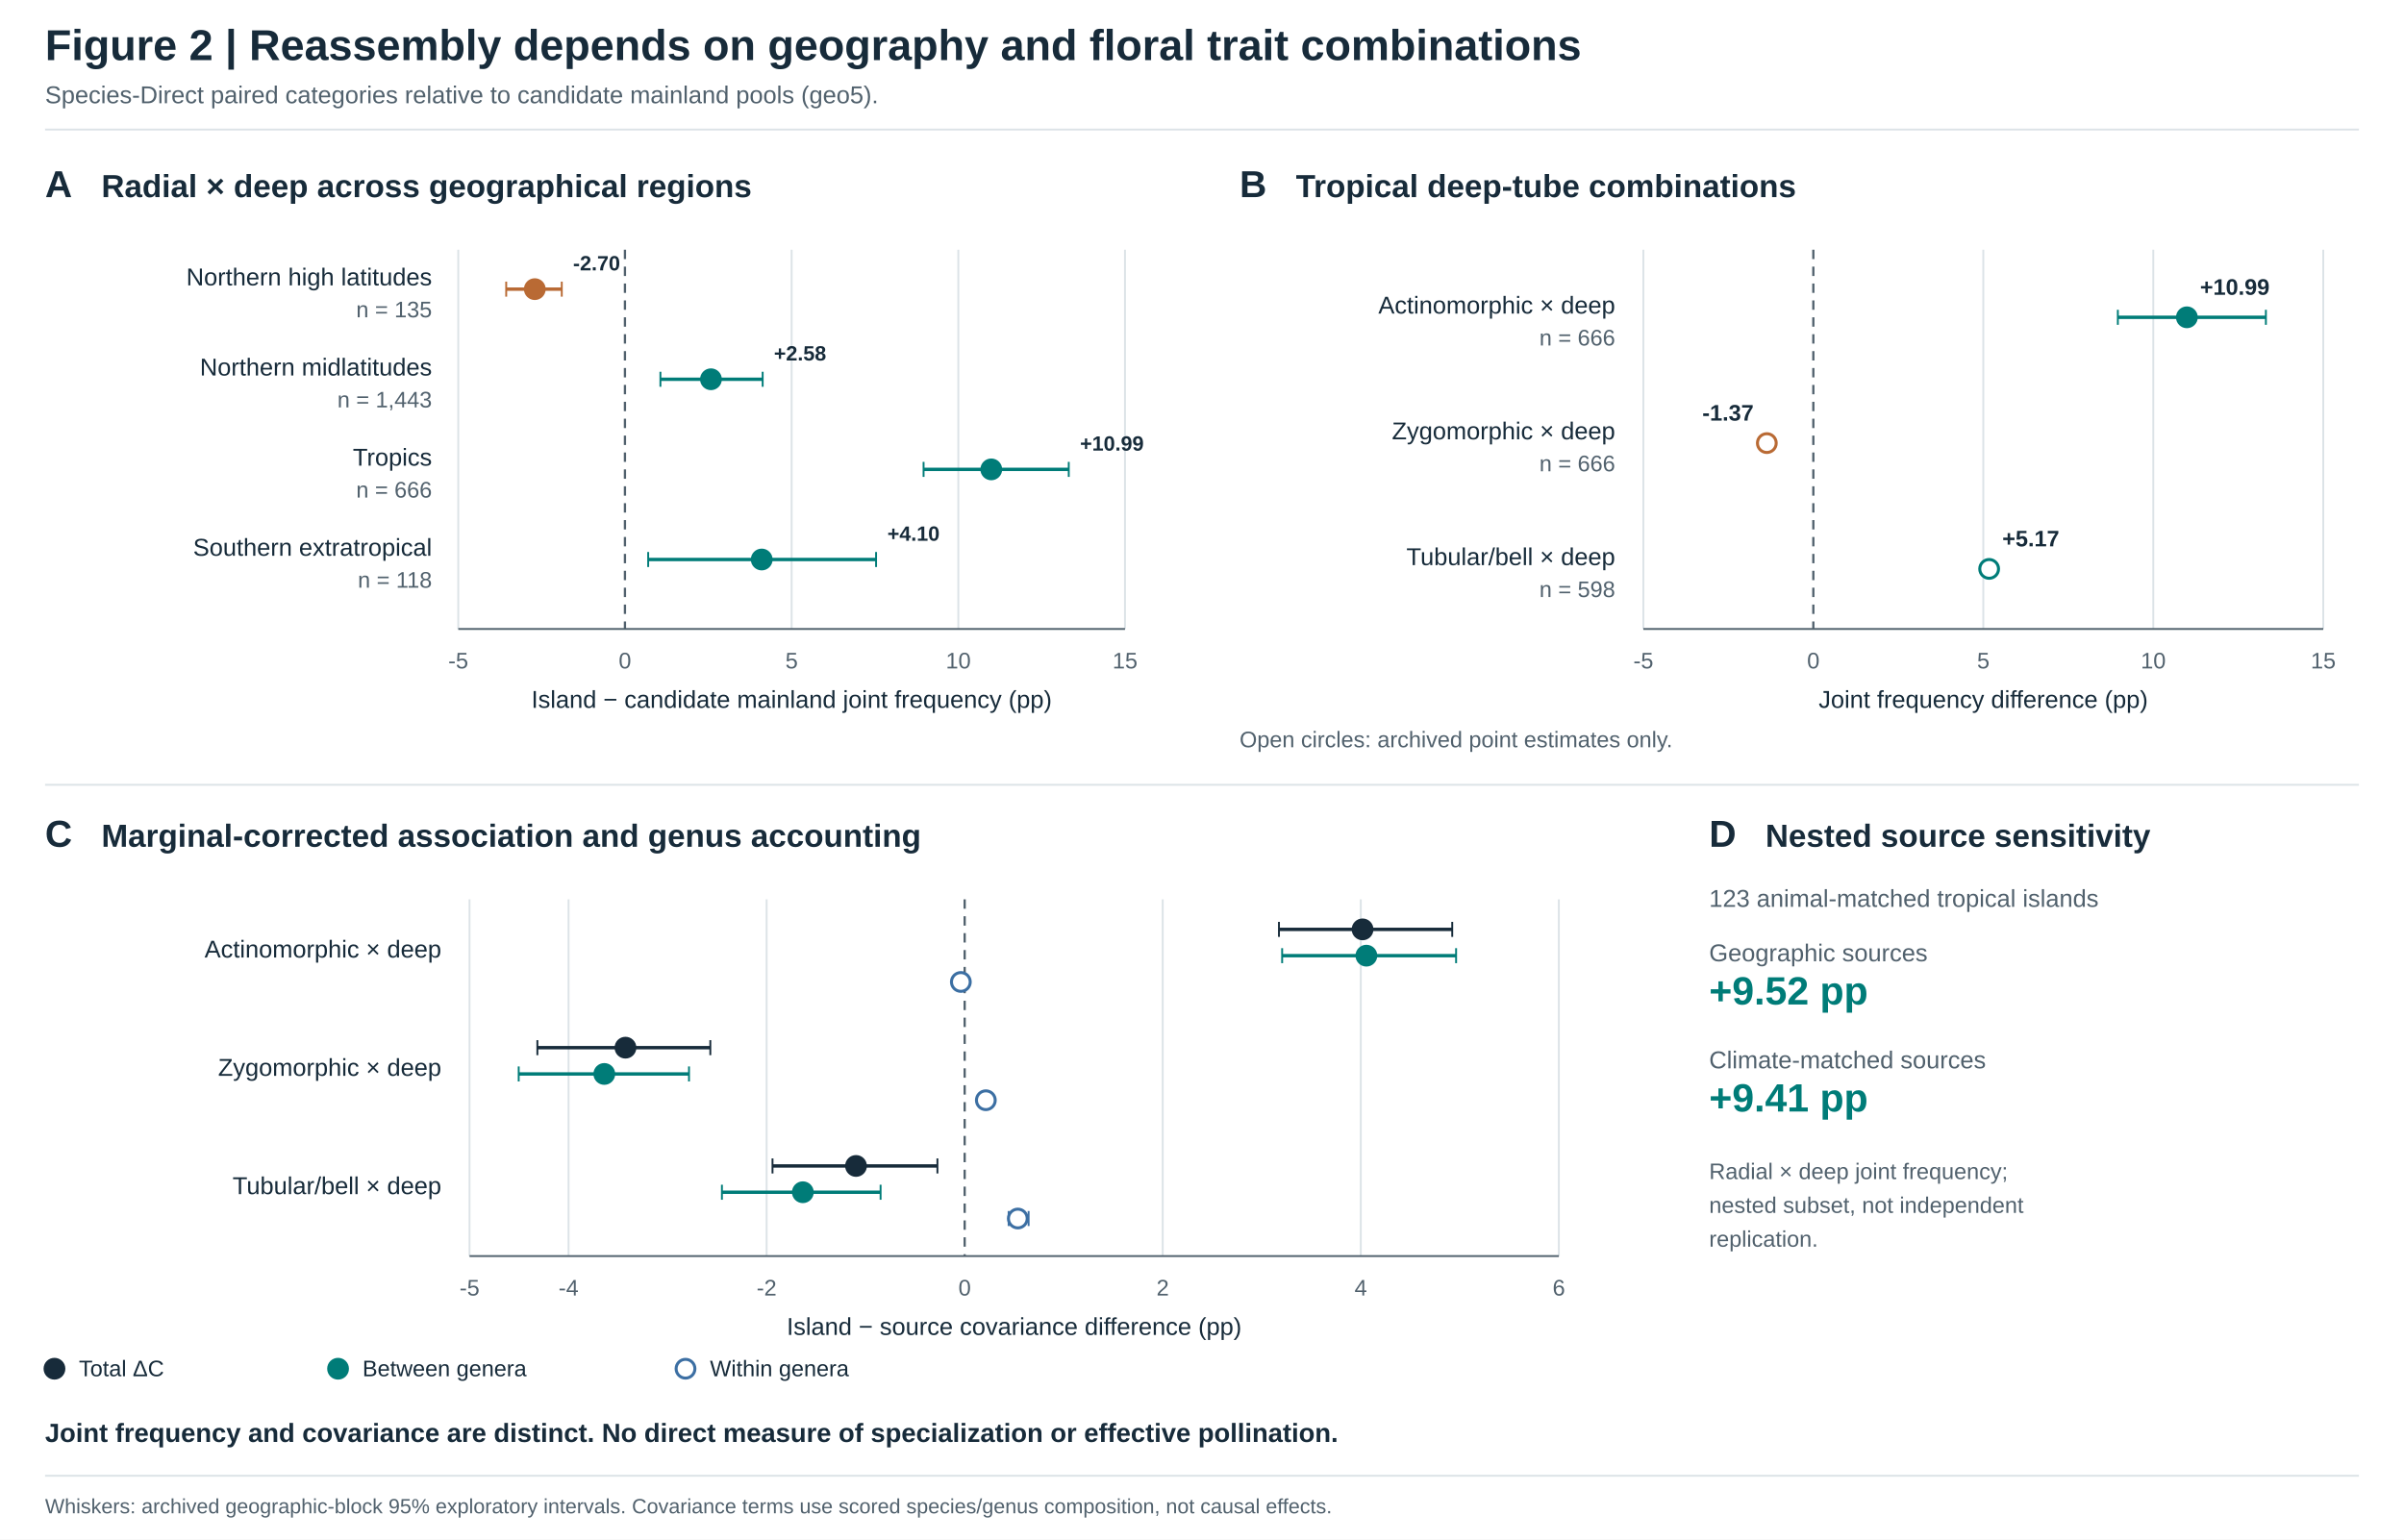
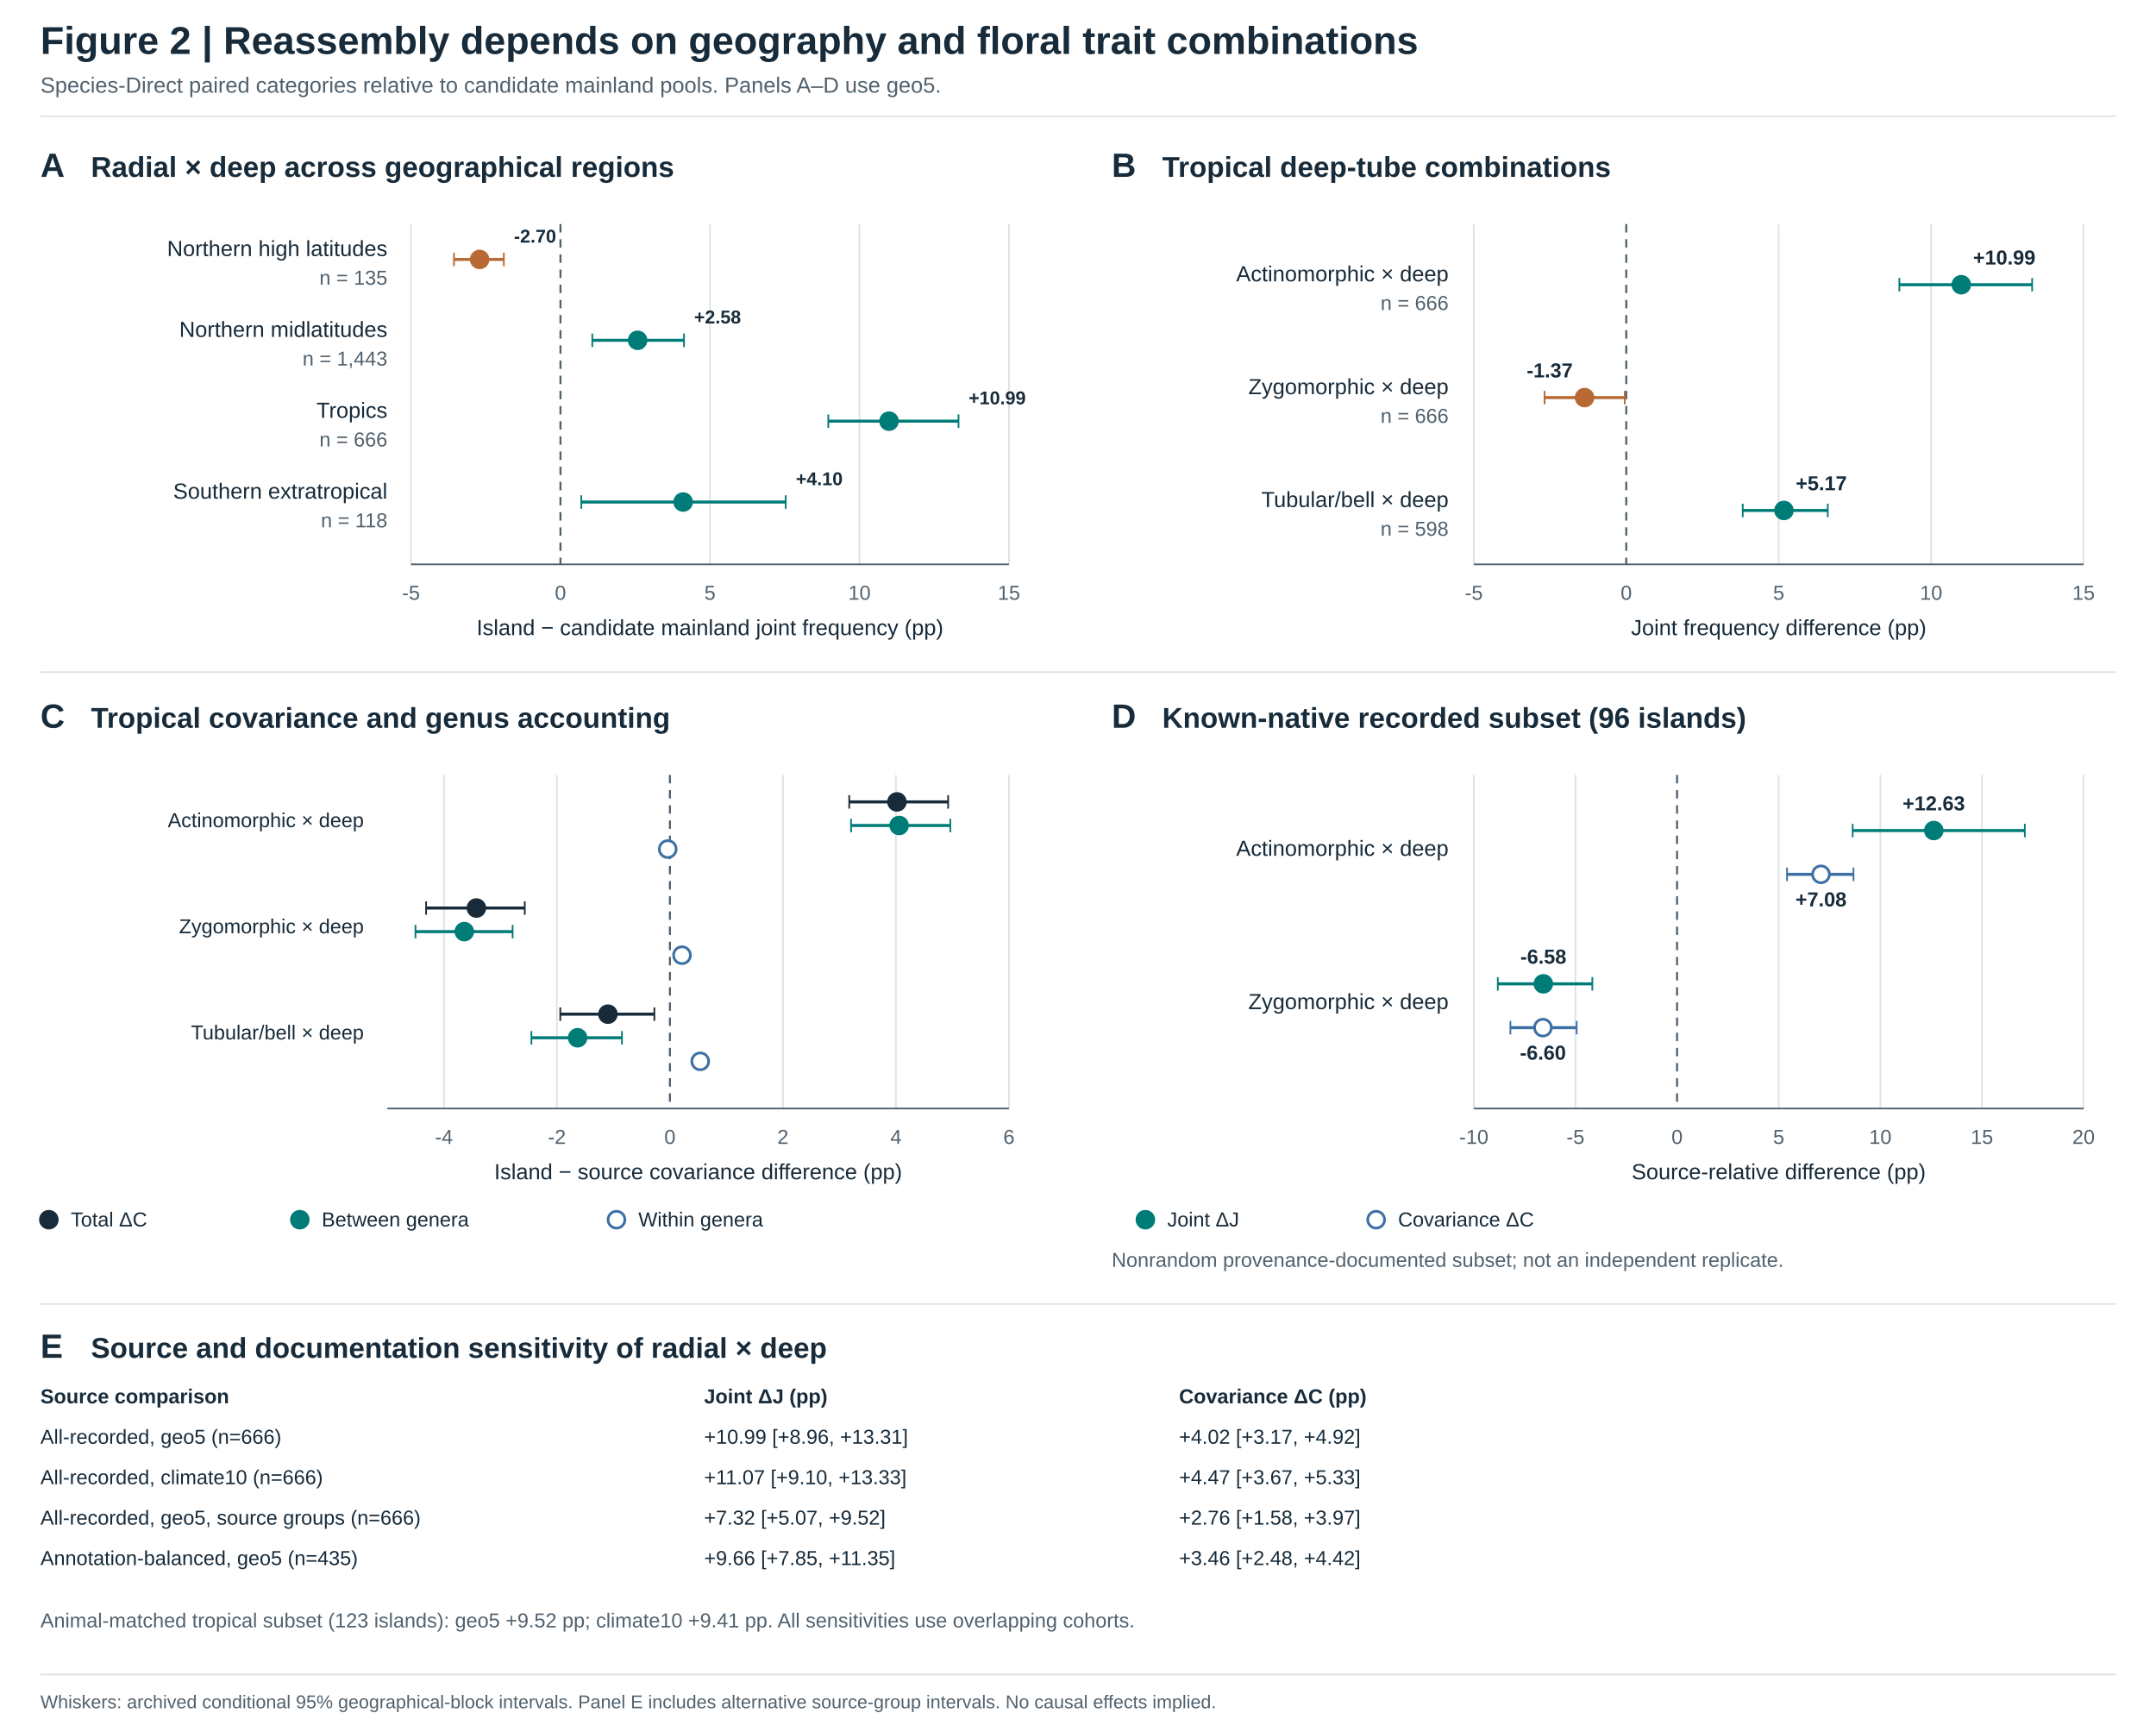
- <svg xmlns="http://www.w3.org/2000/svg" width="1280" height="820" viewBox="0 0 1280 820" role="img" aria-label="Figure 2 | Reassembly depends on geography and floral trait combinations">
+ <svg xmlns="http://www.w3.org/2000/svg" width="1280" height="1028" viewBox="0 0 1280 1028" role="img" aria-label="Figure 2 | Reassembly depends on geography and floral trait combinations">
  <rect width="100%" height="100%" fill="#FFFFFF" />
  <g font-family="Arial, Helvetica, sans-serif">
    <text x="24" y="32" font-size="23" font-weight="700" text-anchor="start" fill="#172B3A">Figure 2 | Reassembly depends on geography and floral trait combinations</text>
-     <text x="24" y="55" font-size="13" font-weight="400" text-anchor="start" fill="#51616D">Species-Direct paired categories relative to candidate mainland pools (geo5).</text>
+     <text x="24" y="55" font-size="13" font-weight="400" text-anchor="start" fill="#51616D">Species-Direct paired categories relative to candidate mainland pools. Panels A–D use geo5.</text>
    <line x1="24" y1="69" x2="1256" y2="69" stroke="#DCE3E7" stroke-width="1" />
    <text x="24" y="105" font-size="20" font-weight="700" text-anchor="start" fill="#172B3A">A</text>
    <text x="54" y="105" font-size="17" font-weight="700" text-anchor="start" fill="#172B3A">Radial × deep across geographical regions</text>
    <text x="660" y="105" font-size="20" font-weight="700" text-anchor="start" fill="#172B3A">B</text>
    <text x="690" y="105" font-size="17" font-weight="700" text-anchor="start" fill="#172B3A">Tropical deep-tube combinations</text>
    <line x1="244" y1="133" x2="244" y2="335" stroke="#DCE3E7" stroke-width="1" />
    <text x="244" y="356" font-size="12" font-weight="400" text-anchor="middle" fill="#51616D">-5</text>
    <line x1="332.75" y1="133" x2="332.75" y2="335" stroke="#51616D" stroke-width="1.2" stroke-dasharray="5 4" />
    <text x="332.75" y="356" font-size="12" font-weight="400" text-anchor="middle" fill="#51616D">0</text>
    <line x1="421.5" y1="133" x2="421.5" y2="335" stroke="#DCE3E7" stroke-width="1" />
    <text x="421.5" y="356" font-size="12" font-weight="400" text-anchor="middle" fill="#51616D">5</text>
    <line x1="510.25" y1="133" x2="510.25" y2="335" stroke="#DCE3E7" stroke-width="1" />
    <text x="510.25" y="356" font-size="12" font-weight="400" text-anchor="middle" fill="#51616D">10</text>
    <line x1="599" y1="133" x2="599" y2="335" stroke="#DCE3E7" stroke-width="1" />
    <text x="599" y="356" font-size="12" font-weight="400" text-anchor="middle" fill="#51616D">15</text>
    <line x1="244" y1="335" x2="599" y2="335" stroke="#51616D" stroke-width="1" />
    <text x="421.5" y="377" font-size="13" font-weight="400" text-anchor="middle" fill="#172B3A">Island − candidate mainland joint frequency (pp)</text>
    <text x="230" y="152" font-size="13" font-weight="400" text-anchor="end" fill="#172B3A">Northern high latitudes</text>
    <text x="230" y="169" font-size="12" font-weight="400" text-anchor="end" fill="#51616D">n = 135</text>
    <line x1="269.524" y1="154" x2="299.114" y2="154" stroke="#B96A34" stroke-width="1.8" />
    <line x1="269.524" y1="150" x2="269.524" y2="158" stroke="#B96A34" stroke-width="1" />
    <line x1="299.114" y1="150" x2="299.114" y2="158" stroke="#B96A34" stroke-width="1" />
    <circle cx="284.754" cy="154" r="5" fill="#B96A34" stroke="#B96A34" stroke-width="1.6" />
    <text x="305.114" y="144" font-size="11" font-weight="700" text-anchor="start" fill="#172B3A">-2.70</text>
    <text x="230" y="200" font-size="13" font-weight="400" text-anchor="end" fill="#172B3A">Northern midlatitudes</text>
    <text x="230" y="217" font-size="12" font-weight="400" text-anchor="end" fill="#51616D">n = 1,443</text>
    <line x1="351.636" y1="202" x2="406.075" y2="202" stroke="#007C78" stroke-width="1.8" />
    <line x1="351.636" y1="198" x2="351.636" y2="206" stroke="#007C78" stroke-width="1" />
    <line x1="406.075" y1="198" x2="406.075" y2="206" stroke="#007C78" stroke-width="1" />
    <circle cx="378.545" cy="202" r="5" fill="#007C78" stroke="#007C78" stroke-width="1.6" />
    <text x="412.075" y="192" font-size="11" font-weight="700" text-anchor="start" fill="#172B3A">+2.58</text>
    <text x="230" y="248" font-size="13" font-weight="400" text-anchor="end" fill="#172B3A">Tropics</text>
    <text x="230" y="265" font-size="12" font-weight="400" text-anchor="end" fill="#51616D">n = 666</text>
    <line x1="491.755" y1="250" x2="569.056" y2="250" stroke="#007C78" stroke-width="1.8" />
    <line x1="491.755" y1="246" x2="491.755" y2="254" stroke="#007C78" stroke-width="1" />
    <line x1="569.056" y1="246" x2="569.056" y2="254" stroke="#007C78" stroke-width="1" />
    <circle cx="527.805" cy="250" r="5" fill="#007C78" stroke="#007C78" stroke-width="1.6" />
    <text x="575.056" y="240" font-size="11" font-weight="700" text-anchor="start" fill="#172B3A">+10.99</text>
    <text x="230" y="296" font-size="13" font-weight="400" text-anchor="end" fill="#172B3A">Southern extratropical</text>
    <text x="230" y="313" font-size="12" font-weight="400" text-anchor="end" fill="#51616D">n = 118</text>
    <line x1="345.122" y1="298" x2="466.461" y2="298" stroke="#007C78" stroke-width="1.8" />
    <line x1="345.122" y1="294" x2="345.122" y2="302" stroke="#007C78" stroke-width="1" />
    <line x1="466.461" y1="294" x2="466.461" y2="302" stroke="#007C78" stroke-width="1" />
    <circle cx="405.578" cy="298" r="5" fill="#007C78" stroke="#007C78" stroke-width="1.6" />
    <text x="472.461" y="288" font-size="11" font-weight="700" text-anchor="start" fill="#172B3A">+4.10</text>
    <line x1="875" y1="133" x2="875" y2="335" stroke="#DCE3E7" stroke-width="1" />
    <text x="875" y="356" font-size="12" font-weight="400" text-anchor="middle" fill="#51616D">-5</text>
    <line x1="965.5" y1="133" x2="965.5" y2="335" stroke="#51616D" stroke-width="1.2" stroke-dasharray="5 4" />
    <text x="965.5" y="356" font-size="12" font-weight="400" text-anchor="middle" fill="#51616D">0</text>
    <line x1="1056" y1="133" x2="1056" y2="335" stroke="#DCE3E7" stroke-width="1" />
    <text x="1056" y="356" font-size="12" font-weight="400" text-anchor="middle" fill="#51616D">5</text>
    <line x1="1146.5" y1="133" x2="1146.5" y2="335" stroke="#DCE3E7" stroke-width="1" />
    <text x="1146.5" y="356" font-size="12" font-weight="400" text-anchor="middle" fill="#51616D">10</text>
    <line x1="1237" y1="133" x2="1237" y2="335" stroke="#DCE3E7" stroke-width="1" />
    <text x="1237" y="356" font-size="12" font-weight="400" text-anchor="middle" fill="#51616D">15</text>
    <line x1="875" y1="335" x2="1237" y2="335" stroke="#51616D" stroke-width="1" />
    <text x="1056" y="377" font-size="13" font-weight="400" text-anchor="middle" fill="#172B3A">Joint frequency difference (pp)</text>
    <text x="860" y="167" font-size="13" font-weight="400" text-anchor="end" fill="#172B3A">Actinomorphic × deep</text>
    <text x="860" y="184" font-size="12" font-weight="400" text-anchor="end" fill="#51616D">n = 666</text>
    <line x1="1127.64" y1="169" x2="1206.465" y2="169" stroke="#007C78" stroke-width="1.8" />
    <line x1="1127.64" y1="165" x2="1127.64" y2="173" stroke="#007C78" stroke-width="1" />
    <line x1="1206.465" y1="165" x2="1206.465" y2="173" stroke="#007C78" stroke-width="1" />
    <circle cx="1164.393" cy="169" r="5" fill="#007C78" stroke="#007C78" stroke-width="1.6" />
    <text x="1171.393" y="157" font-size="12" font-weight="700" text-anchor="start" fill="#172B3A">+10.99</text>
    <text x="860" y="234" font-size="13" font-weight="400" text-anchor="end" fill="#172B3A">Zygomorphic × deep</text>
    <text x="860" y="251" font-size="12" font-weight="400" text-anchor="end" fill="#51616D">n = 666</text>
-     <circle cx="940.739" cy="236" r="5" fill="#FFFFFF" stroke="#B96A34" stroke-width="1.6" />
+     <line x1="916.992" y1="236" x2="964.595" y2="236" stroke="#B96A34" stroke-width="1.8" />
+     <line x1="916.992" y1="232" x2="916.992" y2="240" stroke="#B96A34" stroke-width="1" />
+     <line x1="964.595" y1="232" x2="964.595" y2="240" stroke="#B96A34" stroke-width="1" />
+     <circle cx="940.739" cy="236" r="5" fill="#B96A34" stroke="#B96A34" stroke-width="1.6" />
    <text x="933.739" y="224" font-size="12" font-weight="700" text-anchor="end" fill="#172B3A">-1.37</text>
    <text x="860" y="301" font-size="13" font-weight="400" text-anchor="end" fill="#172B3A">Tubular/bell × deep</text>
    <text x="860" y="318" font-size="12" font-weight="400" text-anchor="end" fill="#51616D">n = 598</text>
-     <circle cx="1059.113" cy="303" r="5" fill="#FFFFFF" stroke="#007C78" stroke-width="1.6" />
+     <line x1="1034.642" y1="303" x2="1085.141" y2="303" stroke="#007C78" stroke-width="1.8" />
+     <line x1="1034.642" y1="299" x2="1034.642" y2="307" stroke="#007C78" stroke-width="1" />
+     <line x1="1085.141" y1="299" x2="1085.141" y2="307" stroke="#007C78" stroke-width="1" />
+     <circle cx="1059.113" cy="303" r="5" fill="#007C78" stroke="#007C78" stroke-width="1.6" />
    <text x="1066.113" y="291" font-size="12" font-weight="700" text-anchor="start" fill="#172B3A">+5.17</text>
-     <text x="660" y="398" font-size="12" font-weight="400" text-anchor="start" fill="#51616D">Open circles: archived point estimates only.</text>
-     <line x1="24" y1="418" x2="1256" y2="418" stroke="#DCE3E7" stroke-width="1" />
-     <text x="24" y="451" font-size="20" font-weight="700" text-anchor="start" fill="#172B3A">C</text>
-     <text x="54" y="451" font-size="17" font-weight="700" text-anchor="start" fill="#172B3A">Marginal-corrected association and genus accounting</text>
-     <text x="910" y="451" font-size="20" font-weight="700" text-anchor="start" fill="#172B3A">D</text>
-     <text x="940" y="451" font-size="17" font-weight="700" text-anchor="start" fill="#172B3A">Nested source sensitivity</text>
-     <line x1="250" y1="479" x2="250" y2="669" stroke="#DCE3E7" stroke-width="1" />
-     <text x="250" y="690" font-size="12" font-weight="400" text-anchor="middle" fill="#51616D">-5</text>
-     <line x1="302.727" y1="479" x2="302.727" y2="669" stroke="#DCE3E7" stroke-width="1" />
-     <text x="302.727" y="690" font-size="12" font-weight="400" text-anchor="middle" fill="#51616D">-4</text>
-     <line x1="408.182" y1="479" x2="408.182" y2="669" stroke="#DCE3E7" stroke-width="1" />
-     <text x="408.182" y="690" font-size="12" font-weight="400" text-anchor="middle" fill="#51616D">-2</text>
-     <line x1="513.636" y1="479" x2="513.636" y2="669" stroke="#51616D" stroke-width="1.2" stroke-dasharray="5 4" />
-     <text x="513.636" y="690" font-size="12" font-weight="400" text-anchor="middle" fill="#51616D">0</text>
-     <line x1="619.091" y1="479" x2="619.091" y2="669" stroke="#DCE3E7" stroke-width="1" />
-     <text x="619.091" y="690" font-size="12" font-weight="400" text-anchor="middle" fill="#51616D">2</text>
-     <line x1="724.545" y1="479" x2="724.545" y2="669" stroke="#DCE3E7" stroke-width="1" />
-     <text x="724.545" y="690" font-size="12" font-weight="400" text-anchor="middle" fill="#51616D">4</text>
-     <line x1="830" y1="479" x2="830" y2="669" stroke="#DCE3E7" stroke-width="1" />
-     <text x="830" y="690" font-size="12" font-weight="400" text-anchor="middle" fill="#51616D">6</text>
-     <line x1="250" y1="669" x2="830" y2="669" stroke="#51616D" stroke-width="1" />
-     <text x="540" y="711" font-size="13" font-weight="400" text-anchor="middle" fill="#172B3A">Island − source covariance difference (pp)</text>
-     <text x="235" y="510" font-size="13" font-weight="400" text-anchor="end" fill="#172B3A">Actinomorphic × deep</text>
-     <line x1="680.977" y1="495" x2="773.234" y2="495" stroke="#172B3A" stroke-width="1.8" />
-     <line x1="680.977" y1="491" x2="680.977" y2="499" stroke="#172B3A" stroke-width="1" />
-     <line x1="773.234" y1="491" x2="773.234" y2="499" stroke="#172B3A" stroke-width="1" />
-     <circle cx="725.489" cy="495" r="5" fill="#172B3A" stroke="#172B3A" stroke-width="1.6" />
-     <line x1="682.669" y1="509" x2="775.29" y2="509" stroke="#007C78" stroke-width="1.8" />
-     <line x1="682.669" y1="505" x2="682.669" y2="513" stroke="#007C78" stroke-width="1" />
-     <line x1="775.29" y1="505" x2="775.29" y2="513" stroke="#007C78" stroke-width="1" />
-     <circle cx="727.526" cy="509" r="5" fill="#007C78" stroke="#007C78" stroke-width="1.6" />
-     <line x1="510.594" y1="523" x2="512.656" y2="523" stroke="#3C6FA3" stroke-width="1.8" />
-     <line x1="510.594" y1="519" x2="510.594" y2="527" stroke="#3C6FA3" stroke-width="1" />
-     <line x1="512.656" y1="519" x2="512.656" y2="527" stroke="#3C6FA3" stroke-width="1" />
-     <circle cx="511.6" cy="523" r="5" fill="#FFFFFF" stroke="#3C6FA3" stroke-width="1.6" />
-     <text x="235" y="573" font-size="13" font-weight="400" text-anchor="end" fill="#172B3A">Zygomorphic × deep</text>
-     <line x1="286.123" y1="558" x2="378.206" y2="558" stroke="#172B3A" stroke-width="1.8" />
-     <line x1="286.123" y1="554" x2="286.123" y2="562" stroke="#172B3A" stroke-width="1" />
-     <line x1="378.206" y1="554" x2="378.206" y2="562" stroke="#172B3A" stroke-width="1" />
-     <circle cx="333.03" cy="558" r="5" fill="#172B3A" stroke="#172B3A" stroke-width="1.6" />
-     <line x1="276.184" y1="572" x2="366.854" y2="572" stroke="#007C78" stroke-width="1.8" />
-     <line x1="276.184" y1="568" x2="276.184" y2="576" stroke="#007C78" stroke-width="1" />
-     <line x1="366.854" y1="568" x2="366.854" y2="576" stroke="#007C78" stroke-width="1" />
-     <circle cx="321.762" cy="572" r="5" fill="#007C78" stroke="#007C78" stroke-width="1.6" />
-     <line x1="522.131" y1="586" x2="527.641" y2="586" stroke="#3C6FA3" stroke-width="1.8" />
-     <line x1="522.131" y1="582" x2="522.131" y2="590" stroke="#3C6FA3" stroke-width="1" />
-     <line x1="527.641" y1="582" x2="527.641" y2="590" stroke="#3C6FA3" stroke-width="1" />
-     <circle cx="524.904" cy="586" r="5" fill="#FFFFFF" stroke="#3C6FA3" stroke-width="1.6" />
-     <text x="235" y="636" font-size="13" font-weight="400" text-anchor="end" fill="#172B3A">Tubular/bell × deep</text>
-     <line x1="411.324" y1="621" x2="499.121" y2="621" stroke="#172B3A" stroke-width="1.8" />
-     <line x1="411.324" y1="617" x2="411.324" y2="625" stroke="#172B3A" stroke-width="1" />
-     <line x1="499.121" y1="617" x2="499.121" y2="625" stroke="#172B3A" stroke-width="1" />
-     <circle cx="455.779" cy="621" r="5" fill="#172B3A" stroke="#172B3A" stroke-width="1.6" />
-     <line x1="384.386" y1="635" x2="468.866" y2="635" stroke="#007C78" stroke-width="1.8" />
-     <line x1="384.386" y1="631" x2="384.386" y2="639" stroke="#007C78" stroke-width="1" />
-     <line x1="468.866" y1="631" x2="468.866" y2="639" stroke="#007C78" stroke-width="1" />
-     <circle cx="427.475" cy="635" r="5" fill="#007C78" stroke="#007C78" stroke-width="1.6" />
-     <line x1="537.042" y1="649" x2="547.682" y2="649" stroke="#3C6FA3" stroke-width="1.8" />
-     <line x1="537.042" y1="645" x2="537.042" y2="653" stroke="#3C6FA3" stroke-width="1" />
-     <line x1="547.682" y1="645" x2="547.682" y2="653" stroke="#3C6FA3" stroke-width="1" />
-     <circle cx="541.935" cy="649" r="5" fill="#FFFFFF" stroke="#3C6FA3" stroke-width="1.6" />
-     <circle cx="29" cy="729" r="5" fill="#172B3A" stroke="#172B3A" stroke-width="1.6" />
-     <text x="42" y="733" font-size="12" font-weight="400" text-anchor="start" fill="#172B3A">Total ΔC</text>
-     <circle cx="180" cy="729" r="5" fill="#007C78" stroke="#007C78" stroke-width="1.6" />
-     <text x="193" y="733" font-size="12" font-weight="400" text-anchor="start" fill="#172B3A">Between genera</text>
-     <circle cx="365" cy="729" r="5" fill="#FFFFFF" stroke="#3C6FA3" stroke-width="1.6" />
-     <text x="378" y="733" font-size="12" font-weight="400" text-anchor="start" fill="#172B3A">Within genera</text>
-     <text x="910" y="483" font-size="13" font-weight="400" text-anchor="start" fill="#51616D">123 animal-matched tropical islands</text>
-     <text x="910" y="512" font-size="13" font-weight="400" text-anchor="start" fill="#51616D">Geographic sources</text>
-     <text x="910" y="535" font-size="21" font-weight="700" text-anchor="start" fill="#007C78">+9.52 pp</text>
-     <text x="910" y="569" font-size="13" font-weight="400" text-anchor="start" fill="#51616D">Climate-matched sources</text>
-     <text x="910" y="592" font-size="21" font-weight="700" text-anchor="start" fill="#007C78">+9.41 pp</text>
-     <text x="910" y="628" font-size="12" font-weight="400" text-anchor="start" fill="#51616D">Radial × deep joint frequency;</text>
-     <text x="910" y="646" font-size="12" font-weight="400" text-anchor="start" fill="#51616D">nested subset, not independent</text>
-     <text x="910" y="664" font-size="12" font-weight="400" text-anchor="start" fill="#51616D">replication.</text>
-     <text x="24" y="768" font-size="14" font-weight="700" text-anchor="start" fill="#172B3A">Joint frequency and covariance are distinct. No direct measure of specialization or effective pollination.</text>
-     <line x1="24" y1="786" x2="1256" y2="786" stroke="#DCE3E7" stroke-width="1" />
-     <text x="24" y="806" font-size="11" font-weight="400" text-anchor="start" fill="#51616D">Whiskers: archived geographic-block 95% exploratory intervals. Covariance terms use scored species/genus composition, not causal effects.</text>
+     <line x1="24" y1="399" x2="1256" y2="399" stroke="#DCE3E7" stroke-width="1" />
+     <text x="24" y="432" font-size="20" font-weight="700" text-anchor="start" fill="#172B3A">C</text>
+     <text x="54" y="432" font-size="17" font-weight="700" text-anchor="start" fill="#172B3A">Tropical covariance and genus accounting</text>
+     <text x="660" y="432" font-size="20" font-weight="700" text-anchor="start" fill="#172B3A">D</text>
+     <text x="690" y="432" font-size="17" font-weight="700" text-anchor="start" fill="#172B3A">Known-native recorded subset (96 islands)</text>
+     <line x1="263.545" y1="460" x2="263.545" y2="658" stroke="#DCE3E7" stroke-width="1" />
+     <text x="263.545" y="679" font-size="12" font-weight="400" text-anchor="middle" fill="#51616D">-4</text>
+     <line x1="330.636" y1="460" x2="330.636" y2="658" stroke="#DCE3E7" stroke-width="1" />
+     <text x="330.636" y="679" font-size="12" font-weight="400" text-anchor="middle" fill="#51616D">-2</text>
+     <line x1="397.727" y1="460" x2="397.727" y2="658" stroke="#51616D" stroke-width="1.2" stroke-dasharray="5 4" />
+     <text x="397.727" y="679" font-size="12" font-weight="400" text-anchor="middle" fill="#51616D">0</text>
+     <line x1="464.818" y1="460" x2="464.818" y2="658" stroke="#DCE3E7" stroke-width="1" />
+     <text x="464.818" y="679" font-size="12" font-weight="400" text-anchor="middle" fill="#51616D">2</text>
+     <line x1="531.909" y1="460" x2="531.909" y2="658" stroke="#DCE3E7" stroke-width="1" />
+     <text x="531.909" y="679" font-size="12" font-weight="400" text-anchor="middle" fill="#51616D">4</text>
+     <line x1="599" y1="460" x2="599" y2="658" stroke="#DCE3E7" stroke-width="1" />
+     <text x="599" y="679" font-size="12" font-weight="400" text-anchor="middle" fill="#51616D">6</text>
+     <line x1="230" y1="658" x2="599" y2="658" stroke="#51616D" stroke-width="1" />
+     <text x="414.5" y="700" font-size="13" font-weight="400" text-anchor="middle" fill="#172B3A">Island − source covariance difference (pp)</text>
+     <text x="216" y="491" font-size="12" font-weight="400" text-anchor="end" fill="#172B3A">Actinomorphic × deep</text>
+     <line x1="504.19" y1="476" x2="562.885" y2="476" stroke="#172B3A" stroke-width="1.8" />
+     <line x1="504.19" y1="472" x2="504.19" y2="480" stroke="#172B3A" stroke-width="1" />
+     <line x1="562.885" y1="472" x2="562.885" y2="480" stroke="#172B3A" stroke-width="1" />
+     <circle cx="532.51" cy="476" r="5" fill="#172B3A" stroke="#172B3A" stroke-width="1.6" />
+     <line x1="505.267" y1="490" x2="564.193" y2="490" stroke="#007C78" stroke-width="1.8" />
+     <line x1="505.267" y1="486" x2="505.267" y2="494" stroke="#007C78" stroke-width="1" />
+     <line x1="564.193" y1="486" x2="564.193" y2="494" stroke="#007C78" stroke-width="1" />
+     <circle cx="533.805" cy="490" r="5" fill="#007C78" stroke="#007C78" stroke-width="1.6" />
+     <line x1="395.792" y1="504" x2="397.103" y2="504" stroke="#3C6FA3" stroke-width="1.8" />
+     <line x1="395.792" y1="500" x2="395.792" y2="508" stroke="#3C6FA3" stroke-width="1" />
+     <line x1="397.103" y1="500" x2="397.103" y2="508" stroke="#3C6FA3" stroke-width="1" />
+     <circle cx="396.432" cy="504" r="5" fill="#FFFFFF" stroke="#3C6FA3" stroke-width="1.6" />
+     <text x="216" y="554" font-size="12" font-weight="400" text-anchor="end" fill="#172B3A">Zygomorphic × deep</text>
+     <line x1="252.982" y1="539" x2="311.566" y2="539" stroke="#172B3A" stroke-width="1.8" />
+     <line x1="252.982" y1="535" x2="252.982" y2="543" stroke="#172B3A" stroke-width="1" />
+     <line x1="311.566" y1="535" x2="311.566" y2="543" stroke="#172B3A" stroke-width="1" />
+     <circle cx="282.824" cy="539" r="5" fill="#172B3A" stroke="#172B3A" stroke-width="1.6" />
+     <line x1="246.659" y1="553" x2="304.343" y2="553" stroke="#007C78" stroke-width="1.8" />
+     <line x1="246.659" y1="549" x2="246.659" y2="557" stroke="#007C78" stroke-width="1" />
+     <line x1="304.343" y1="549" x2="304.343" y2="557" stroke="#007C78" stroke-width="1" />
+     <circle cx="275.655" cy="553" r="5" fill="#007C78" stroke="#007C78" stroke-width="1.6" />
+     <line x1="403.131" y1="567" x2="406.637" y2="567" stroke="#3C6FA3" stroke-width="1.8" />
+     <line x1="403.131" y1="563" x2="403.131" y2="571" stroke="#3C6FA3" stroke-width="1" />
+     <line x1="406.637" y1="563" x2="406.637" y2="571" stroke="#3C6FA3" stroke-width="1" />
+     <circle cx="404.896" cy="567" r="5" fill="#FFFFFF" stroke="#3C6FA3" stroke-width="1.6" />
+     <text x="216" y="617" font-size="12" font-weight="400" text-anchor="end" fill="#172B3A">Tubular/bell × deep</text>
+     <line x1="332.636" y1="602" x2="388.492" y2="602" stroke="#172B3A" stroke-width="1.8" />
+     <line x1="332.636" y1="598" x2="332.636" y2="606" stroke="#172B3A" stroke-width="1" />
+     <line x1="388.492" y1="598" x2="388.492" y2="606" stroke="#172B3A" stroke-width="1" />
+     <circle cx="360.918" cy="602" r="5" fill="#172B3A" stroke="#172B3A" stroke-width="1.6" />
+     <line x1="315.497" y1="616" x2="369.244" y2="616" stroke="#007C78" stroke-width="1.8" />
+     <line x1="315.497" y1="612" x2="315.497" y2="620" stroke="#007C78" stroke-width="1" />
+     <line x1="369.244" y1="612" x2="369.244" y2="620" stroke="#007C78" stroke-width="1" />
+     <circle cx="342.911" cy="616" r="5" fill="#007C78" stroke="#007C78" stroke-width="1.6" />
+     <line x1="412.618" y1="630" x2="419.388" y2="630" stroke="#3C6FA3" stroke-width="1.8" />
+     <line x1="412.618" y1="626" x2="412.618" y2="634" stroke="#3C6FA3" stroke-width="1" />
+     <line x1="419.388" y1="626" x2="419.388" y2="634" stroke="#3C6FA3" stroke-width="1" />
+     <circle cx="415.731" cy="630" r="5" fill="#FFFFFF" stroke="#3C6FA3" stroke-width="1.6" />
+     <circle cx="29" cy="724" r="5" fill="#172B3A" stroke="#172B3A" stroke-width="1.6" />
+     <text x="42" y="728" font-size="12" font-weight="400" text-anchor="start" fill="#172B3A">Total ΔC</text>
+     <circle cx="178" cy="724" r="5" fill="#007C78" stroke="#007C78" stroke-width="1.6" />
+     <text x="191" y="728" font-size="12" font-weight="400" text-anchor="start" fill="#172B3A">Between genera</text>
+     <circle cx="366" cy="724" r="5" fill="#FFFFFF" stroke="#3C6FA3" stroke-width="1.6" />
+     <text x="379" y="728" font-size="12" font-weight="400" text-anchor="start" fill="#172B3A">Within genera</text>
+     <line x1="875" y1="460" x2="875" y2="658" stroke="#DCE3E7" stroke-width="1" />
+     <text x="875" y="679" font-size="12" font-weight="400" text-anchor="middle" fill="#51616D">-10</text>
+     <line x1="935.333" y1="460" x2="935.333" y2="658" stroke="#DCE3E7" stroke-width="1" />
+     <text x="935.333" y="679" font-size="12" font-weight="400" text-anchor="middle" fill="#51616D">-5</text>
+     <line x1="995.667" y1="460" x2="995.667" y2="658" stroke="#51616D" stroke-width="1.2" stroke-dasharray="5 4" />
+     <text x="995.667" y="679" font-size="12" font-weight="400" text-anchor="middle" fill="#51616D">0</text>
+     <line x1="1056" y1="460" x2="1056" y2="658" stroke="#DCE3E7" stroke-width="1" />
+     <text x="1056" y="679" font-size="12" font-weight="400" text-anchor="middle" fill="#51616D">5</text>
+     <line x1="1116.333" y1="460" x2="1116.333" y2="658" stroke="#DCE3E7" stroke-width="1" />
+     <text x="1116.333" y="679" font-size="12" font-weight="400" text-anchor="middle" fill="#51616D">10</text>
+     <line x1="1176.667" y1="460" x2="1176.667" y2="658" stroke="#DCE3E7" stroke-width="1" />
+     <text x="1176.667" y="679" font-size="12" font-weight="400" text-anchor="middle" fill="#51616D">15</text>
+     <line x1="1237" y1="460" x2="1237" y2="658" stroke="#DCE3E7" stroke-width="1" />
+     <text x="1237" y="679" font-size="12" font-weight="400" text-anchor="middle" fill="#51616D">20</text>
+     <line x1="875" y1="658" x2="1237" y2="658" stroke="#51616D" stroke-width="1" />
+     <text x="1056" y="700" font-size="13" font-weight="400" text-anchor="middle" fill="#172B3A">Source-relative difference (pp)</text>
+     <text x="860" y="508" font-size="13" font-weight="400" text-anchor="end" fill="#172B3A">Actinomorphic × deep</text>
+     <line x1="1099.923" y1="493" x2="1202.127" y2="493" stroke="#007C78" stroke-width="1.8" />
+     <line x1="1099.923" y1="489" x2="1099.923" y2="497" stroke="#007C78" stroke-width="1" />
+     <line x1="1202.127" y1="489" x2="1202.127" y2="497" stroke="#007C78" stroke-width="1" />
+     <circle cx="1148.069" cy="493" r="5" fill="#007C78" stroke="#007C78" stroke-width="1.6" />
+     <line x1="1060.947" y1="519" x2="1100.405" y2="519" stroke="#3C6FA3" stroke-width="1.8" />
+     <line x1="1060.947" y1="515" x2="1060.947" y2="523" stroke="#3C6FA3" stroke-width="1" />
+     <line x1="1100.405" y1="515" x2="1100.405" y2="523" stroke="#3C6FA3" stroke-width="1" />
+     <circle cx="1081.099" cy="519" r="5" fill="#FFFFFF" stroke="#3C6FA3" stroke-width="1.6" />
+     <text x="1148.069" y="481" font-size="12" font-weight="700" text-anchor="middle" fill="#172B3A">+12.63</text>
+     <text x="1081.099" y="538" font-size="12" font-weight="700" text-anchor="middle" fill="#172B3A">+7.08</text>
+     <text x="860" y="599" font-size="13" font-weight="400" text-anchor="end" fill="#172B3A">Zygomorphic × deep</text>
+     <line x1="889.239" y1="584" x2="945.349" y2="584" stroke="#007C78" stroke-width="1.8" />
+     <line x1="889.239" y1="580" x2="889.239" y2="588" stroke="#007C78" stroke-width="1" />
+     <line x1="945.349" y1="580" x2="945.349" y2="588" stroke="#007C78" stroke-width="1" />
+     <circle cx="916.268" cy="584" r="5" fill="#007C78" stroke="#007C78" stroke-width="1.6" />
+     <line x1="896.72" y1="610" x2="936.057" y2="610" stroke="#3C6FA3" stroke-width="1.8" />
+     <line x1="896.72" y1="606" x2="896.72" y2="614" stroke="#3C6FA3" stroke-width="1" />
+     <line x1="936.057" y1="606" x2="936.057" y2="614" stroke="#3C6FA3" stroke-width="1" />
+     <circle cx="916.027" cy="610" r="5" fill="#FFFFFF" stroke="#3C6FA3" stroke-width="1.6" />
+     <text x="916.268" y="572" font-size="12" font-weight="700" text-anchor="middle" fill="#172B3A">-6.58</text>
+     <text x="916.027" y="629" font-size="12" font-weight="700" text-anchor="middle" fill="#172B3A">-6.60</text>
+     <circle cx="680" cy="724" r="5" fill="#007C78" stroke="#007C78" stroke-width="1.6" />
+     <text x="693" y="728" font-size="12" font-weight="400" text-anchor="start" fill="#172B3A">Joint ΔJ</text>
+     <circle cx="817" cy="724" r="5" fill="#FFFFFF" stroke="#3C6FA3" stroke-width="1.6" />
+     <text x="830" y="728" font-size="12" font-weight="400" text-anchor="start" fill="#172B3A">Covariance ΔC</text>
+     <text x="660" y="752" font-size="12" font-weight="400" text-anchor="start" fill="#51616D">Nonrandom provenance-documented subset; not an independent replicate.</text>
+     <line x1="24" y1="774" x2="1256" y2="774" stroke="#DCE3E7" stroke-width="1" />
+     <text x="24" y="806" font-size="20" font-weight="700" text-anchor="start" fill="#172B3A">E</text>
+     <text x="54" y="806" font-size="17" font-weight="700" text-anchor="start" fill="#172B3A">Source and documentation sensitivity of radial × deep</text>
+     <text x="24" y="833" font-size="12" font-weight="700" text-anchor="start" fill="#172B3A">Source comparison</text>
+     <text x="418" y="833" font-size="12" font-weight="700" text-anchor="start" fill="#172B3A">Joint ΔJ (pp)</text>
+     <text x="700" y="833" font-size="12" font-weight="700" text-anchor="start" fill="#172B3A">Covariance ΔC (pp)</text>
+     <text x="24" y="857" font-size="12" font-weight="400" text-anchor="start" fill="#172B3A">All-recorded, geo5 (n=666)</text>
+     <text x="418" y="857" font-size="12" font-weight="400" text-anchor="start" fill="#172B3A">+10.99 [+8.96, +13.31]</text>
+     <text x="700" y="857" font-size="12" font-weight="400" text-anchor="start" fill="#172B3A">+4.02 [+3.17, +4.92]</text>
+     <text x="24" y="881" font-size="12" font-weight="400" text-anchor="start" fill="#172B3A">All-recorded, climate10 (n=666)</text>
+     <text x="418" y="881" font-size="12" font-weight="400" text-anchor="start" fill="#172B3A">+11.07 [+9.10, +13.33]</text>
+     <text x="700" y="881" font-size="12" font-weight="400" text-anchor="start" fill="#172B3A">+4.47 [+3.67, +5.33]</text>
+     <text x="24" y="905" font-size="12" font-weight="400" text-anchor="start" fill="#172B3A">All-recorded, geo5, source groups (n=666)</text>
+     <text x="418" y="905" font-size="12" font-weight="400" text-anchor="start" fill="#172B3A">+7.32 [+5.07, +9.52]</text>
+     <text x="700" y="905" font-size="12" font-weight="400" text-anchor="start" fill="#172B3A">+2.76 [+1.58, +3.97]</text>
+     <text x="24" y="929" font-size="12" font-weight="400" text-anchor="start" fill="#172B3A">Annotation-balanced, geo5 (n=435)</text>
+     <text x="418" y="929" font-size="12" font-weight="400" text-anchor="start" fill="#172B3A">+9.66 [+7.85, +11.35]</text>
+     <text x="700" y="929" font-size="12" font-weight="400" text-anchor="start" fill="#172B3A">+3.46 [+2.48, +4.42]</text>
+     <text x="24" y="966" font-size="12" font-weight="400" text-anchor="start" fill="#51616D">Animal-matched tropical subset (123 islands): geo5 +9.52 pp; climate10 +9.41 pp. All sensitivities use overlapping cohorts.</text>
+     <line x1="24" y1="994" x2="1256" y2="994" stroke="#DCE3E7" stroke-width="1" />
+     <text x="24" y="1014" font-size="11" font-weight="400" text-anchor="start" fill="#51616D">Whiskers: archived conditional 95% geographical-block intervals. Panel E includes alternative source-group intervals. No causal effects implied.</text>
  </g>
</svg>
